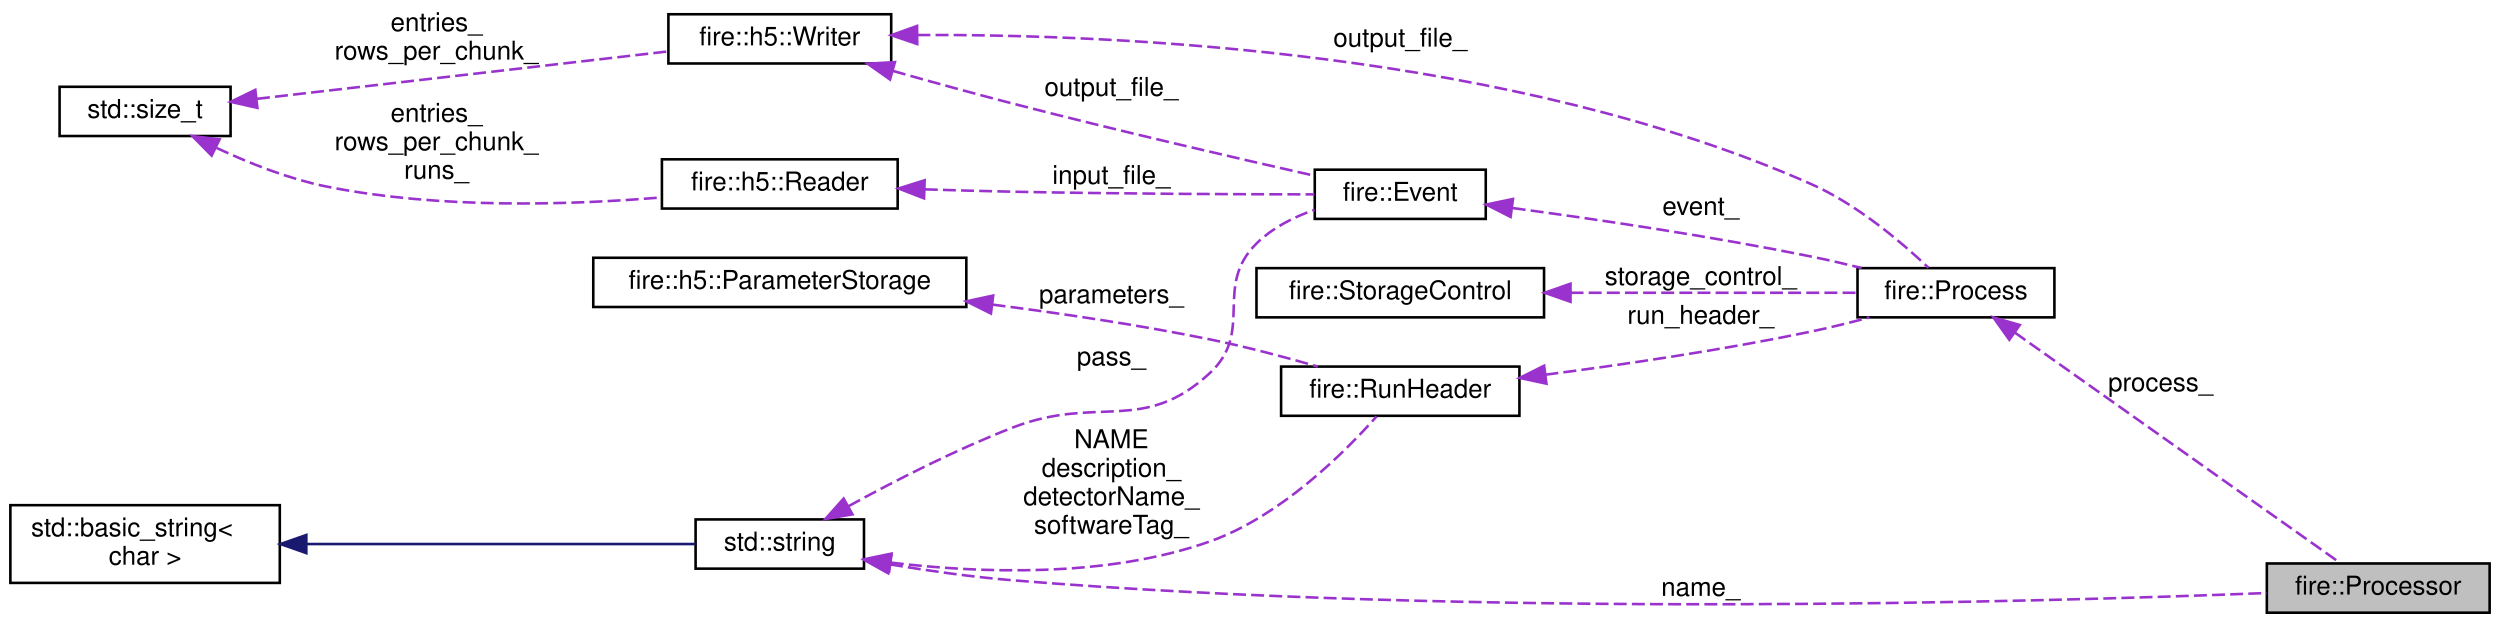
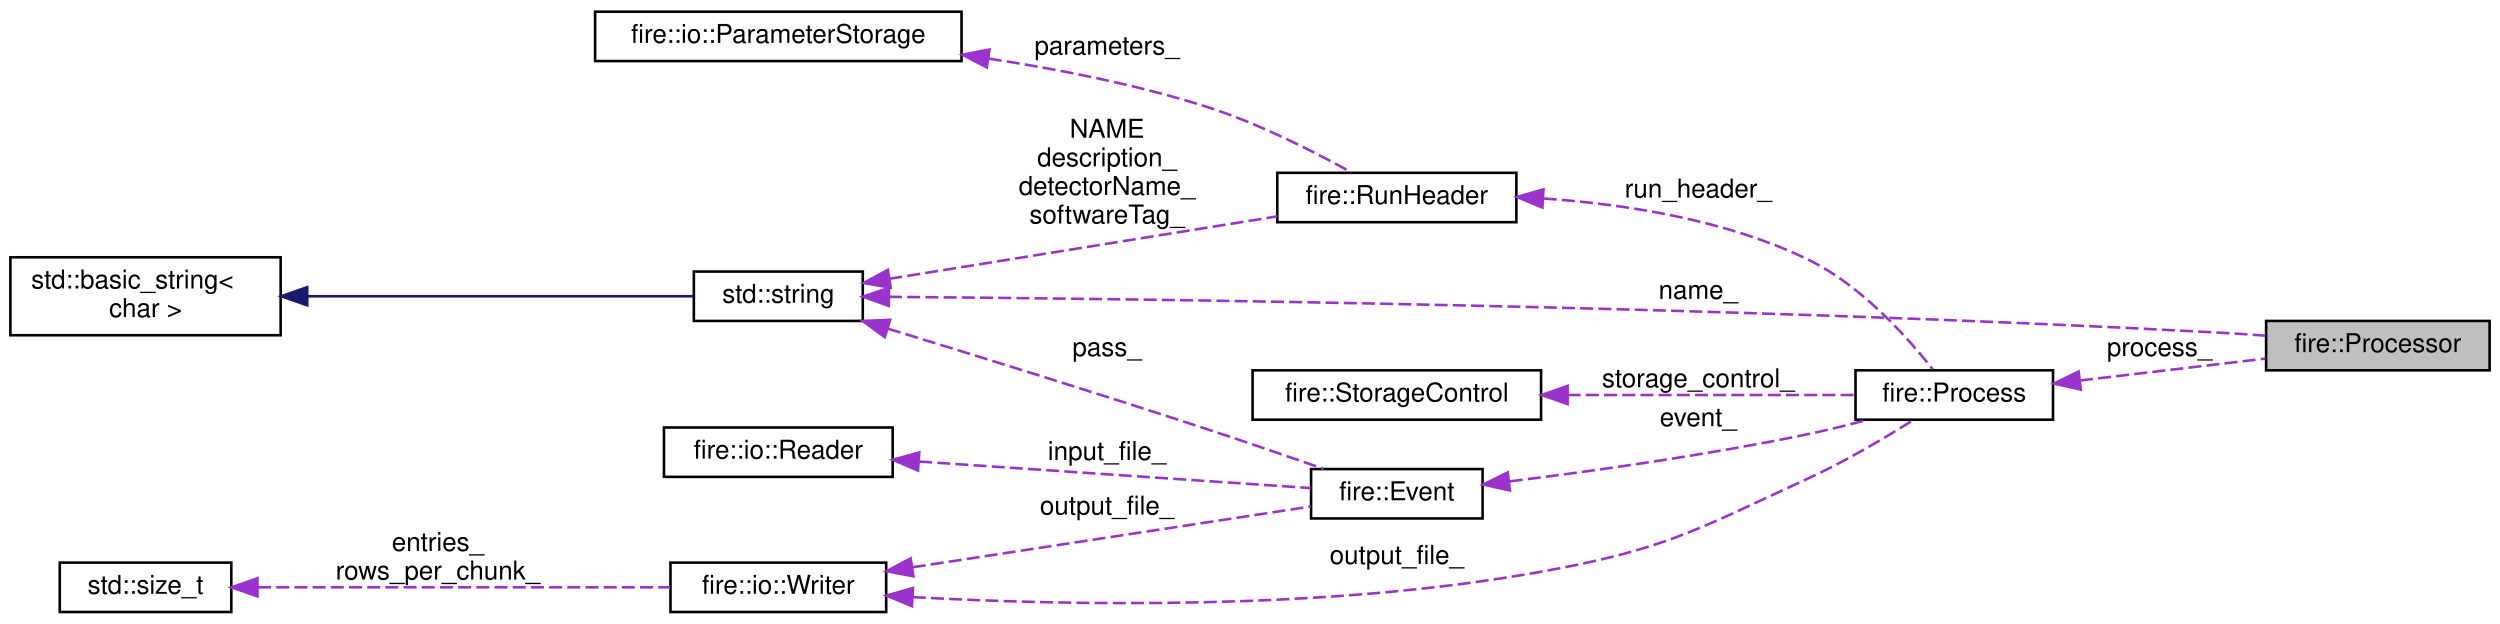
- <svg xmlns="http://www.w3.org/2000/svg" xmlns:xlink="http://www.w3.org/1999/xlink" width="965pt" height="241pt" viewBox="0.00 0.00 965.00 241.00">
-   <g id="graph0" class="graph" transform="scale(1 1) rotate(0) translate(4 237)">
+ <svg xmlns="http://www.w3.org/2000/svg" xmlns:xlink="http://www.w3.org/1999/xlink" width="962pt" height="240pt" viewBox="0.00 0.00 962.00 240.00">
+   <g id="graph0" class="graph" transform="scale(1 1) rotate(0) translate(4 236)">
    <g id="node1" class="node">
      <g id="a_node1">
        <a xlink:title="Base class for all event processing components.">
-           <polygon fill="#bfbfbf" stroke="black" points="871,-0.5 871,-19.5 957,-19.5 957,-0.5 871,-0.5" />
-           <text text-anchor="middle" x="914" y="-7.5" font-family="Helvetica,sans-Serif" font-size="10.00">fire::Processor</text>
+           <polygon fill="#bfbfbf" stroke="black" points="868,-93.5 868,-112.5 954,-112.5 954,-93.5 868,-93.5" />
+           <text text-anchor="middle" x="911" y="-100.5" font-family="Helvetica,sans-Serif" font-size="10.00">fire::Processor</text>
        </a>
      </g>
    </g>
    <g id="node2" class="node">
      <g id="a_node2">
        <a target="_parent" xlink:href="http://en.cppreference.com/w/cpp/string/basic_string.html" xlink:title=" ">
-           <polygon fill="none" stroke="black" points="264.5,-17.5 264.5,-36.5 329.5,-36.5 329.5,-17.5 264.5,-17.5" />
-           <text text-anchor="middle" x="297" y="-24.5" font-family="Helvetica,sans-Serif" font-size="10.00">std::string</text>
+           <polygon fill="none" stroke="black" points="263,-112.5 263,-131.5 328,-131.5 328,-112.5 263,-112.5" />
+           <text text-anchor="middle" x="295.5" y="-119.5" font-family="Helvetica,sans-Serif" font-size="10.00">std::string</text>
        </a>
      </g>
    </g>
    <g id="edge1" class="edge">
-       <path fill="none" stroke="#9a32cd" stroke-dasharray="5,2" d="M339.53,-19.14C354.44,-16.67 371.42,-14.26 387,-13 566.54,1.55 781.68,-4.54 870.97,-8.1" />
-       <polygon fill="#9a32cd" stroke="#9a32cd" points="338.84,-15.71 329.58,-20.85 340.03,-22.61 338.84,-15.71" />
-       <text text-anchor="middle" x="652.5" y="-7" font-family="Helvetica,sans-Serif" font-size="10.00"> name_</text>
+       <path fill="none" stroke="#9a32cd" stroke-dasharray="5,2" d="M338.09,-121.77C430.3,-121.08 658.92,-118.37 850,-108 855.74,-107.69 861.78,-107.28 867.74,-106.83" />
+       <polygon fill="#9a32cd" stroke="#9a32cd" points="338.02,-118.27 328.04,-121.84 338.07,-125.27 338.02,-118.27" />
+       <text text-anchor="middle" x="649.5" y="-121" font-family="Helvetica,sans-Serif" font-size="10.00"> name_</text>
    </g>
    <g id="node8" class="node">
      <g id="a_node8">
        <a xlink:href="classfire_1_1Event.html" target="_top" xlink:title="Event class for interfacing with processors.">
-           <polygon fill="none" stroke="black" points="503.5,-152.5 503.5,-171.5 569.5,-171.5 569.5,-152.5 503.5,-152.5" />
-           <text text-anchor="middle" x="536.5" y="-159.5" font-family="Helvetica,sans-Serif" font-size="10.00">fire::Event</text>
+           <polygon fill="none" stroke="black" points="500.5,-36.5 500.5,-55.5 566.5,-55.5 566.5,-36.5 500.5,-36.5" />
+           <text text-anchor="middle" x="533.5" y="-43.5" font-family="Helvetica,sans-Serif" font-size="10.00">fire::Event</text>
        </a>
      </g>
    </g>
-     <g id="edge11" class="edge">
-       <path fill="none" stroke="#9a32cd" stroke-dasharray="5,2" d="M323.59,-41.65C341.05,-51.22 364.93,-63.47 387,-72 419.69,-84.64 437.3,-69.18 463,-93 480.32,-109.05 464.22,-126.38 481,-143 487.12,-149.06 495.28,-153.2 503.42,-156.01" />
-       <polygon fill="#9a32cd" stroke="#9a32cd" points="325.05,-38.46 314.6,-36.66 321.64,-44.57 325.05,-38.46" />
-       <text text-anchor="middle" x="425" y="-96" font-family="Helvetica,sans-Serif" font-size="10.00"> pass_</text>
+     <g id="edge10" class="edge">
+       <path fill="none" stroke="#9a32cd" stroke-dasharray="5,2" d="M337.72,-109.51C370.85,-99.39 418.52,-84.62 460,-71 475.05,-66.06 491.78,-60.31 505.37,-55.57" />
+       <polygon fill="#9a32cd" stroke="#9a32cd" points="336.48,-106.23 327.93,-112.5 338.52,-112.93 336.48,-106.23" />
+       <text text-anchor="middle" x="422" y="-99" font-family="Helvetica,sans-Serif" font-size="10.00"> pass_</text>
    </g>
    <g id="node10" class="node">
      <g id="a_node10">
        <a xlink:href="classfire_1_1RunHeader.html" target="_top" xlink:title="Container for run parameters.">
-           <polygon fill="none" stroke="black" points="490.5,-76.5 490.5,-95.5 582.5,-95.5 582.5,-76.5 490.5,-76.5" />
-           <text text-anchor="middle" x="536.5" y="-83.5" font-family="Helvetica,sans-Serif" font-size="10.00">fire::RunHeader</text>
+           <polygon fill="none" stroke="black" points="487.5,-150.5 487.5,-169.5 579.5,-169.5 579.5,-150.5 487.5,-150.5" />
+           <text text-anchor="middle" x="533.5" y="-157.5" font-family="Helvetica,sans-Serif" font-size="10.00">fire::RunHeader</text>
+         </a>
+       </g>
+     </g>
+     <g id="edge12" class="edge">
+       <path fill="none" stroke="#9a32cd" stroke-dasharray="5,2" d="M338.21,-128.72C380.1,-135.46 444.45,-145.82 487.48,-152.75" />
+       <polygon fill="#9a32cd" stroke="#9a32cd" points="338.76,-125.26 328.33,-127.12 337.64,-132.17 338.76,-125.26" />
+       <text text-anchor="middle" x="422" y="-183" font-family="Helvetica,sans-Serif" font-size="10.00"> NAME</text>
+       <text text-anchor="middle" x="422" y="-172" font-family="Helvetica,sans-Serif" font-size="10.00">description_</text>
+       <text text-anchor="middle" x="422" y="-161" font-family="Helvetica,sans-Serif" font-size="10.00">detectorName_</text>
+       <text text-anchor="middle" x="422" y="-150" font-family="Helvetica,sans-Serif" font-size="10.00">softwareTag_</text>
+     </g>
+     <g id="node3" class="node">
+       <g id="a_node3">
+         <a target="_parent" xlink:href="http://en.cppreference.com/w/cpp/string/basic_string.html" xlink:title=" ">
+           <polygon fill="none" stroke="black" points="0,-107 0,-137 104,-137 104,-107 0,-107" />
+           <text text-anchor="start" x="8" y="-125" font-family="Helvetica,sans-Serif" font-size="10.00">std::basic_string&lt;</text>
+           <text text-anchor="middle" x="52" y="-114" font-family="Helvetica,sans-Serif" font-size="10.00"> char &gt;</text>
+         </a>
+       </g>
+     </g>
+     <g id="edge2" class="edge">
+       <path fill="none" stroke="midnightblue" d="M114.36,-122C161.74,-122 225.34,-122 262.92,-122" />
+       <polygon fill="midnightblue" stroke="midnightblue" points="114.22,-118.5 104.22,-122 114.22,-125.5 114.22,-118.5" />
+     </g>
+     <g id="node4" class="node">
+       <g id="a_node4">
+         <a xlink:href="classfire_1_1Process.html" target="_top" xlink:title="The central object managing the data processing.">
+           <polygon fill="none" stroke="black" points="710,-74.5 710,-93.5 786,-93.5 786,-74.5 710,-74.5" />
+           <text text-anchor="middle" x="748" y="-81.5" font-family="Helvetica,sans-Serif" font-size="10.00">fire::Process</text>
+         </a>
+       </g>
+     </g>
+     <g id="edge3" class="edge">
+       <path fill="none" stroke="#9a32cd" stroke-dasharray="5,2" d="M796.4,-89.59C819.01,-92.26 845.84,-95.43 867.75,-98.01" />
+       <polygon fill="#9a32cd" stroke="#9a32cd" points="796.68,-86.1 786.34,-88.41 795.86,-93.05 796.68,-86.1" />
+       <text text-anchor="middle" x="827" y="-99" font-family="Helvetica,sans-Serif" font-size="10.00"> process_</text>
+     </g>
+     <g id="node5" class="node">
+       <g id="a_node5">
+         <a xlink:href="classfire_1_1io_1_1Writer.html" target="_top" xlink:title="Write the fire DataSets into a deterministic structure in the output HDF5 data file.">
+           <polygon fill="none" stroke="black" points="254,-0.5 254,-19.5 337,-19.5 337,-0.5 254,-0.5" />
+           <text text-anchor="middle" x="295.5" y="-7.5" font-family="Helvetica,sans-Serif" font-size="10.00">fire::io::Writer</text>
+         </a>
+       </g>
+     </g>
+     <g id="edge4" class="edge">
+       <path fill="none" stroke="#9a32cd" stroke-dasharray="5,2" d="M347.24,-6.24C405.95,-2.99 505.3,-0.91 589,-16 636.72,-24.6 647.95,-31.71 692,-52 706.05,-58.47 721.18,-67.43 732.01,-74.23" />
+       <polygon fill="#9a32cd" stroke="#9a32cd" points="346.89,-2.75 337.11,-6.83 347.3,-9.74 346.89,-2.75" />
+       <text text-anchor="middle" x="533.5" y="-19" font-family="Helvetica,sans-Serif" font-size="10.00"> output_file_</text>
+     </g>
+     <g id="edge9" class="edge">
+       <path fill="none" stroke="#9a32cd" stroke-dasharray="5,2" d="M347.23,-17.74C393.67,-24.82 460.99,-35.09 500.4,-41.1" />
+       <polygon fill="#9a32cd" stroke="#9a32cd" points="347.48,-14.24 337.07,-16.19 346.43,-21.16 347.48,-14.24" />
+       <text text-anchor="middle" x="422" y="-38" font-family="Helvetica,sans-Serif" font-size="10.00"> output_file_</text>
+     </g>
+     <g id="node6" class="node">
+       <g id="a_node6">
+         <a target="_parent" xlink:href="http://en.cppreference.com/w/cpp/types/size_t.html" xlink:title=" ">
+           <polygon fill="none" stroke="black" points="19,-0.5 19,-19.5 85,-19.5 85,-0.5 19,-0.5" />
+           <text text-anchor="middle" x="52" y="-7.5" font-family="Helvetica,sans-Serif" font-size="10.00">std::size_t</text>
+         </a>
+       </g>
+     </g>
+     <g id="edge5" class="edge">
+       <path fill="none" stroke="#9a32cd" stroke-dasharray="5,2" d="M95.29,-10C139.93,-10 209.8,-10 253.82,-10" />
+       <polygon fill="#9a32cd" stroke="#9a32cd" points="95.07,-6.5 85.07,-10 95.07,-13.5 95.07,-6.5" />
+       <text text-anchor="middle" x="164.5" y="-24" font-family="Helvetica,sans-Serif" font-size="10.00"> entries_</text>
+       <text text-anchor="middle" x="164.5" y="-13" font-family="Helvetica,sans-Serif" font-size="10.00">rows_per_chunk_</text>
+     </g>
+     <g id="node7" class="node">
+       <g id="a_node7">
+         <a xlink:href="classfire_1_1StorageControl.html" target="_top" xlink:title="Isolation of voting system deciding if events should be kept.">
+           <polygon fill="none" stroke="black" points="478,-74.5 478,-93.5 589,-93.5 589,-74.5 478,-74.5" />
+           <text text-anchor="middle" x="533.5" y="-81.5" font-family="Helvetica,sans-Serif" font-size="10.00">fire::StorageControl</text>
+         </a>
+       </g>
+     </g>
+     <g id="edge6" class="edge">
+       <path fill="none" stroke="#9a32cd" stroke-dasharray="5,2" d="M599.23,-84C635.47,-84 679.37,-84 709.86,-84" />
+       <polygon fill="#9a32cd" stroke="#9a32cd" points="599.22,-80.5 589.22,-84 599.22,-87.5 599.22,-80.5" />
+       <text text-anchor="middle" x="649.5" y="-87" font-family="Helvetica,sans-Serif" font-size="10.00"> storage_control_</text>
+     </g>
+     <g id="edge7" class="edge">
+       <path fill="none" stroke="#9a32cd" stroke-dasharray="5,2" d="M576.96,-50.78C608.8,-54.71 653.36,-60.94 692,-69 699.36,-70.54 707.2,-72.48 714.59,-74.46" />
+       <polygon fill="#9a32cd" stroke="#9a32cd" points="577.02,-47.27 566.68,-49.54 576.18,-54.22 577.02,-47.27" />
+       <text text-anchor="middle" x="649.5" y="-72" font-family="Helvetica,sans-Serif" font-size="10.00"> event_</text>
+     </g>
+     <g id="node9" class="node">
+       <g id="a_node9">
+         <a xlink:href="classfire_1_1io_1_1Reader.html" target="_top" xlink:title="Prototype for reading files within fire.">
+           <polygon fill="none" stroke="black" points="251.5,-52.5 251.5,-71.5 339.5,-71.5 339.5,-52.5 251.5,-52.5" />
+           <text text-anchor="middle" x="295.5" y="-59.5" font-family="Helvetica,sans-Serif" font-size="10.00">fire::io::Reader</text>
+         </a>
+       </g>
+     </g>
+     <g id="edge8" class="edge">
+       <path fill="none" stroke="#9a32cd" stroke-dasharray="5,2" d="M349.67,-58.4C396,-55.25 461.65,-50.8 500.38,-48.18" />
+       <polygon fill="#9a32cd" stroke="#9a32cd" points="349.25,-54.92 339.51,-59.08 349.73,-61.9 349.25,-54.92" />
+       <text text-anchor="middle" x="422" y="-59" font-family="Helvetica,sans-Serif" font-size="10.00"> input_file_</text>
+     </g>
+     <g id="edge11" class="edge">
+       <path fill="none" stroke="#9a32cd" stroke-dasharray="5,2" d="M590.03,-159.61C621.35,-157.45 660.4,-151.43 692,-136 712.31,-126.08 730.16,-106.02 739.68,-93.92" />
+       <polygon fill="#9a32cd" stroke="#9a32cd" points="589.52,-156.13 579.73,-160.2 589.92,-163.12 589.52,-156.13" />
+       <text text-anchor="middle" x="649.5" y="-160" font-family="Helvetica,sans-Serif" font-size="10.00"> run_header_</text>
+     </g>
+     <g id="node11" class="node">
+       <g id="a_node11">
+         <a xlink:href="classfire_1_1io_1_1ParameterStorage.html" target="_top" xlink:title="Provides dynamic parameter storage by interfacing between a map to variants storing parameters and a ...">
+           <polygon fill="none" stroke="black" points="225,-212.5 225,-231.5 366,-231.5 366,-212.5 225,-212.5" />
+           <text text-anchor="middle" x="295.5" y="-219.5" font-family="Helvetica,sans-Serif" font-size="10.00">fire::io::ParameterStorage</text>
        </a>
      </g>
    </g>
    <g id="edge13" class="edge">
-       <path fill="none" stroke="#9a32cd" stroke-dasharray="5,2" d="M339.86,-19.84C374.02,-15.73 422.99,-13.83 463,-28 490.35,-37.69 515.08,-62.43 527.36,-76.26" />
-       <polygon fill="#9a32cd" stroke="#9a32cd" points="339.22,-16.39 329.77,-21.17 340.14,-23.33 339.22,-16.39" />
-       <text text-anchor="middle" x="425" y="-64" font-family="Helvetica,sans-Serif" font-size="10.00"> NAME</text>
-       <text text-anchor="middle" x="425" y="-53" font-family="Helvetica,sans-Serif" font-size="10.00">description_</text>
-       <text text-anchor="middle" x="425" y="-42" font-family="Helvetica,sans-Serif" font-size="10.00">detectorName_</text>
-       <text text-anchor="middle" x="425" y="-31" font-family="Helvetica,sans-Serif" font-size="10.00">softwareTag_</text>
-     </g>
-     <g id="node3" class="node">
-       <g id="a_node3">
-         <a target="_parent" xlink:href="http://en.cppreference.com/w/cpp/string/basic_string.html" xlink:title=" ">
-           <polygon fill="none" stroke="black" points="0,-12 0,-42 104,-42 104,-12 0,-12" />
-           <text text-anchor="start" x="8" y="-30" font-family="Helvetica,sans-Serif" font-size="10.00">std::basic_string&lt;</text>
-           <text text-anchor="middle" x="52" y="-19" font-family="Helvetica,sans-Serif" font-size="10.00"> char &gt;</text>
-         </a>
-       </g>
-     </g>
-     <g id="edge2" class="edge">
-       <path fill="none" stroke="midnightblue" d="M114.48,-27C162.28,-27 226.65,-27 264.49,-27" />
-       <polygon fill="midnightblue" stroke="midnightblue" points="114.24,-23.5 104.24,-27 114.24,-30.5 114.24,-23.5" />
-     </g>
-     <g id="node4" class="node">
-       <g id="a_node4">
-         <a xlink:href="classfire_1_1Process.html" target="_top" xlink:title="The central object managing the data processing.">
-           <polygon fill="none" stroke="black" points="713,-114.5 713,-133.5 789,-133.5 789,-114.5 713,-114.5" />
-           <text text-anchor="middle" x="751" y="-121.5" font-family="Helvetica,sans-Serif" font-size="10.00">fire::Process</text>
-         </a>
-       </g>
-     </g>
-     <g id="edge3" class="edge">
-       <path fill="none" stroke="#9a32cd" stroke-dasharray="5,2" d="M773.71,-108.63C807.38,-84.79 871.24,-39.57 899.25,-19.74" />
-       <polygon fill="#9a32cd" stroke="#9a32cd" points="771.59,-105.84 765.45,-114.48 775.63,-111.55 771.59,-105.84" />
-       <text text-anchor="middle" x="830" y="-86" font-family="Helvetica,sans-Serif" font-size="10.00"> process_</text>
-     </g>
-     <g id="node5" class="node">
-       <g id="a_node5">
-         <a xlink:href="classfire_1_1h5_1_1Writer.html" target="_top" xlink:title="Write the fire DataSets into a deterministic structure in the output HDF5 data file.">
-           <polygon fill="none" stroke="black" points="254,-212.5 254,-231.5 340,-231.5 340,-212.5 254,-212.5" />
-           <text text-anchor="middle" x="297" y="-219.5" font-family="Helvetica,sans-Serif" font-size="10.00">fire::h5::Writer</text>
-         </a>
-       </g>
-     </g>
-     <g id="edge4" class="edge">
-       <path fill="none" stroke="#9a32cd" stroke-dasharray="5,2" d="M350.12,-223.49C428.41,-223.83 579.51,-216.97 695,-166 712.81,-158.14 730.1,-143.41 740.4,-133.65" />
-       <polygon fill="#9a32cd" stroke="#9a32cd" points="350.05,-219.99 340.02,-223.41 349.99,-226.99 350.05,-219.99" />
-       <text text-anchor="middle" x="536.5" y="-219" font-family="Helvetica,sans-Serif" font-size="10.00"> output_file_</text>
-     </g>
-     <g id="edge10" class="edge">
-       <path fill="none" stroke="#9a32cd" stroke-dasharray="5,2" d="M340.68,-209.62C355.33,-205.47 371.85,-200.91 387,-197 426.88,-186.7 473.1,-176 503.25,-169.19" />
-       <polygon fill="#9a32cd" stroke="#9a32cd" points="339.54,-206.3 330.88,-212.41 341.45,-213.03 339.54,-206.3" />
-       <text text-anchor="middle" x="425" y="-200" font-family="Helvetica,sans-Serif" font-size="10.00"> output_file_</text>
-     </g>
-     <g id="node6" class="node">
-       <g id="a_node6">
-         <a target="_parent" xlink:href="http://en.cppreference.com/w/cpp/types/size_t.html" xlink:title=" ">
-           <polygon fill="none" stroke="black" points="19,-184.5 19,-203.5 85,-203.5 85,-184.5 19,-184.5" />
-           <text text-anchor="middle" x="52" y="-191.5" font-family="Helvetica,sans-Serif" font-size="10.00">std::size_t</text>
-         </a>
-       </g>
-     </g>
-     <g id="edge5" class="edge">
-       <path fill="none" stroke="#9a32cd" stroke-dasharray="5,2" d="M95.2,-198.86C139.64,-203.98 209.22,-212 253.7,-217.13" />
-       <polygon fill="#9a32cd" stroke="#9a32cd" points="95.35,-195.36 85.02,-197.69 94.55,-202.31 95.35,-195.36" />
-       <text text-anchor="middle" x="164.5" y="-225" font-family="Helvetica,sans-Serif" font-size="10.00"> entries_</text>
-       <text text-anchor="middle" x="164.5" y="-214" font-family="Helvetica,sans-Serif" font-size="10.00">rows_per_chunk_</text>
-     </g>
-     <g id="node9" class="node">
-       <g id="a_node9">
-         <a xlink:href="classfire_1_1h5_1_1Reader.html" target="_top" xlink:title="Reading a file generated by fire.">
-           <polygon fill="none" stroke="black" points="251.5,-156.5 251.5,-175.5 342.5,-175.5 342.5,-156.5 251.5,-156.5" />
-           <text text-anchor="middle" x="297" y="-163.5" font-family="Helvetica,sans-Serif" font-size="10.00">fire::h5::Reader</text>
-         </a>
-       </g>
-     </g>
-     <g id="edge9" class="edge">
-       <path fill="none" stroke="#9a32cd" stroke-dasharray="5,2" d="M79.6,-179.9C92.1,-174.04 107.43,-167.94 122,-165 165.24,-156.28 215.75,-157.83 251.18,-160.78" />
-       <polygon fill="#9a32cd" stroke="#9a32cd" points="77.69,-176.93 70.25,-184.47 80.77,-183.22 77.69,-176.93" />
-       <text text-anchor="middle" x="164.5" y="-190" font-family="Helvetica,sans-Serif" font-size="10.00"> entries_</text>
-       <text text-anchor="middle" x="164.5" y="-179" font-family="Helvetica,sans-Serif" font-size="10.00">rows_per_chunk_</text>
-       <text text-anchor="middle" x="164.5" y="-168" font-family="Helvetica,sans-Serif" font-size="10.00">runs_</text>
-     </g>
-     <g id="node7" class="node">
-       <g id="a_node7">
-         <a xlink:href="classfire_1_1StorageControl.html" target="_top" xlink:title="Isolation of voting system deciding if events should be kept.">
-           <polygon fill="none" stroke="black" points="481,-114.5 481,-133.5 592,-133.5 592,-114.5 481,-114.5" />
-           <text text-anchor="middle" x="536.5" y="-121.5" font-family="Helvetica,sans-Serif" font-size="10.00">fire::StorageControl</text>
-         </a>
-       </g>
-     </g>
-     <g id="edge6" class="edge">
-       <path fill="none" stroke="#9a32cd" stroke-dasharray="5,2" d="M602.23,-124C638.47,-124 682.37,-124 712.86,-124" />
-       <polygon fill="#9a32cd" stroke="#9a32cd" points="602.22,-120.5 592.22,-124 602.22,-127.5 602.22,-120.5" />
-       <text text-anchor="middle" x="652.5" y="-127" font-family="Helvetica,sans-Serif" font-size="10.00"> storage_control_</text>
-     </g>
-     <g id="edge7" class="edge">
-       <path fill="none" stroke="#9a32cd" stroke-dasharray="5,2" d="M579.91,-156.68C611.73,-152.42 656.28,-145.86 695,-138 701.37,-136.71 708.12,-135.15 714.61,-133.55" />
-       <polygon fill="#9a32cd" stroke="#9a32cd" points="579.09,-153.26 569.64,-158.04 580.01,-160.2 579.09,-153.26" />
-       <text text-anchor="middle" x="652.5" y="-154" font-family="Helvetica,sans-Serif" font-size="10.00"> event_</text>
-     </g>
-     <g id="edge8" class="edge">
-       <path fill="none" stroke="#9a32cd" stroke-dasharray="5,2" d="M352.97,-163.91C364.23,-163.55 375.99,-163.22 387,-163 427.08,-162.19 473.26,-161.99 503.34,-161.97" />
-       <polygon fill="#9a32cd" stroke="#9a32cd" points="352.69,-160.42 342.81,-164.25 352.92,-167.42 352.69,-160.42" />
-       <text text-anchor="middle" x="425" y="-166" font-family="Helvetica,sans-Serif" font-size="10.00"> input_file_</text>
-     </g>
-     <g id="edge12" class="edge">
-       <path fill="none" stroke="#9a32cd" stroke-dasharray="5,2" d="M592.54,-92.37C622.91,-96.31 661.22,-101.95 695,-109 702.36,-110.54 710.2,-112.48 717.59,-114.46" />
-       <polygon fill="#9a32cd" stroke="#9a32cd" points="592.92,-88.9 582.56,-91.11 592.04,-95.84 592.92,-88.9" />
-       <text text-anchor="middle" x="652.5" y="-112" font-family="Helvetica,sans-Serif" font-size="10.00"> run_header_</text>
-     </g>
-     <g id="node11" class="node">
-       <g id="a_node11">
-         <a xlink:href="classfire_1_1h5_1_1ParameterStorage.html" target="_top" xlink:title="Provides dynamic parameter storage by interfacing between a map to variants storing parameters and a ...">
-           <polygon fill="none" stroke="black" points="225,-118.5 225,-137.5 369,-137.5 369,-118.5 225,-118.5" />
-           <text text-anchor="middle" x="297" y="-125.5" font-family="Helvetica,sans-Serif" font-size="10.00">fire::h5::ParameterStorage</text>
-         </a>
-       </g>
-     </g>
-     <g id="edge14" class="edge">
-       <path fill="none" stroke="#9a32cd" stroke-dasharray="5,2" d="M379.13,-119.42C405.96,-115.99 435.88,-111.52 463,-106 476.82,-103.19 491.88,-99.19 504.68,-95.5" />
-       <polygon fill="#9a32cd" stroke="#9a32cd" points="378.5,-115.97 369.01,-120.69 379.37,-122.92 378.5,-115.97" />
-       <text text-anchor="middle" x="425" y="-120" font-family="Helvetica,sans-Serif" font-size="10.00"> parameters_</text>
+       <path fill="none" stroke="#9a32cd" stroke-dasharray="5,2" d="M376.5,-213.45C403.42,-209.35 433.37,-203.43 460,-195 480.12,-188.63 501.73,-177.6 516.07,-169.62" />
+       <polygon fill="#9a32cd" stroke="#9a32cd" points="375.73,-210.03 366.34,-214.94 376.74,-216.96 375.73,-210.03" />
+       <text text-anchor="middle" x="422" y="-215" font-family="Helvetica,sans-Serif" font-size="10.00"> parameters_</text>
    </g>
  </g>
</svg>
